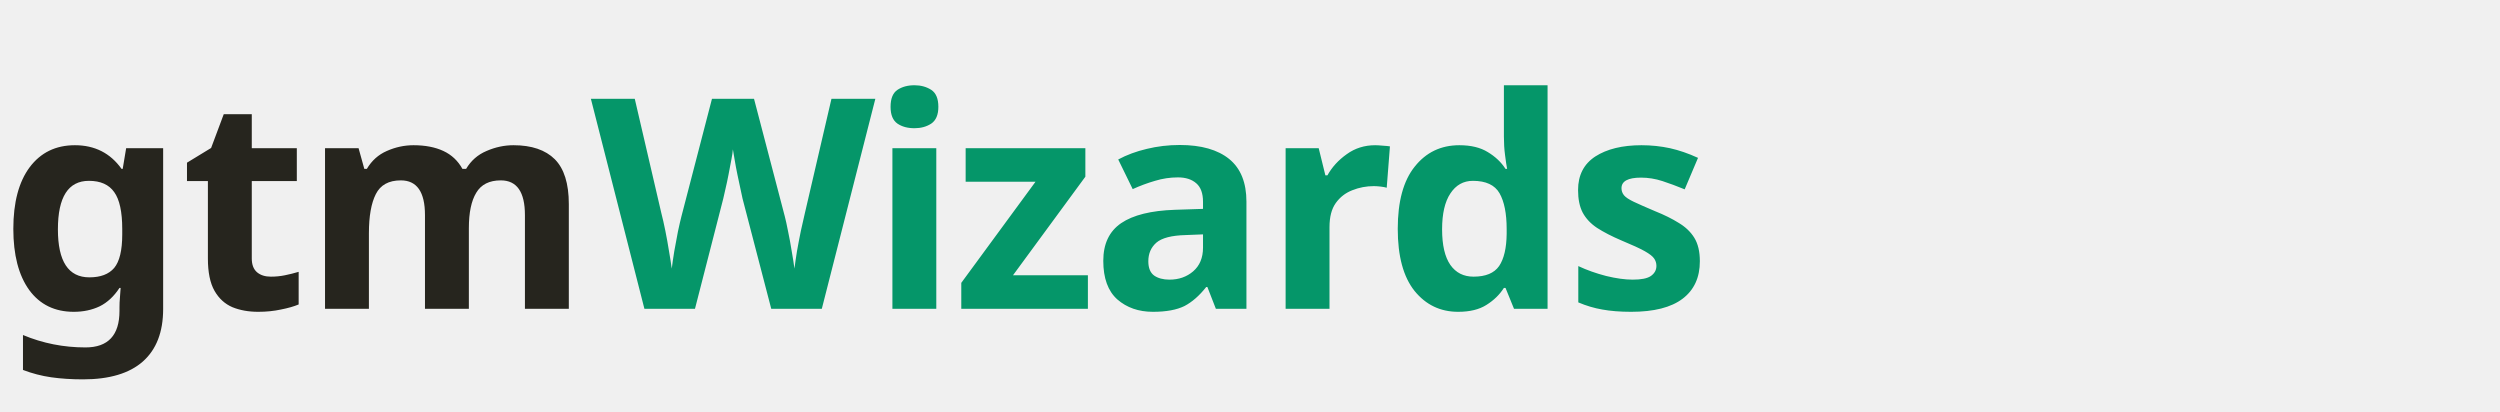
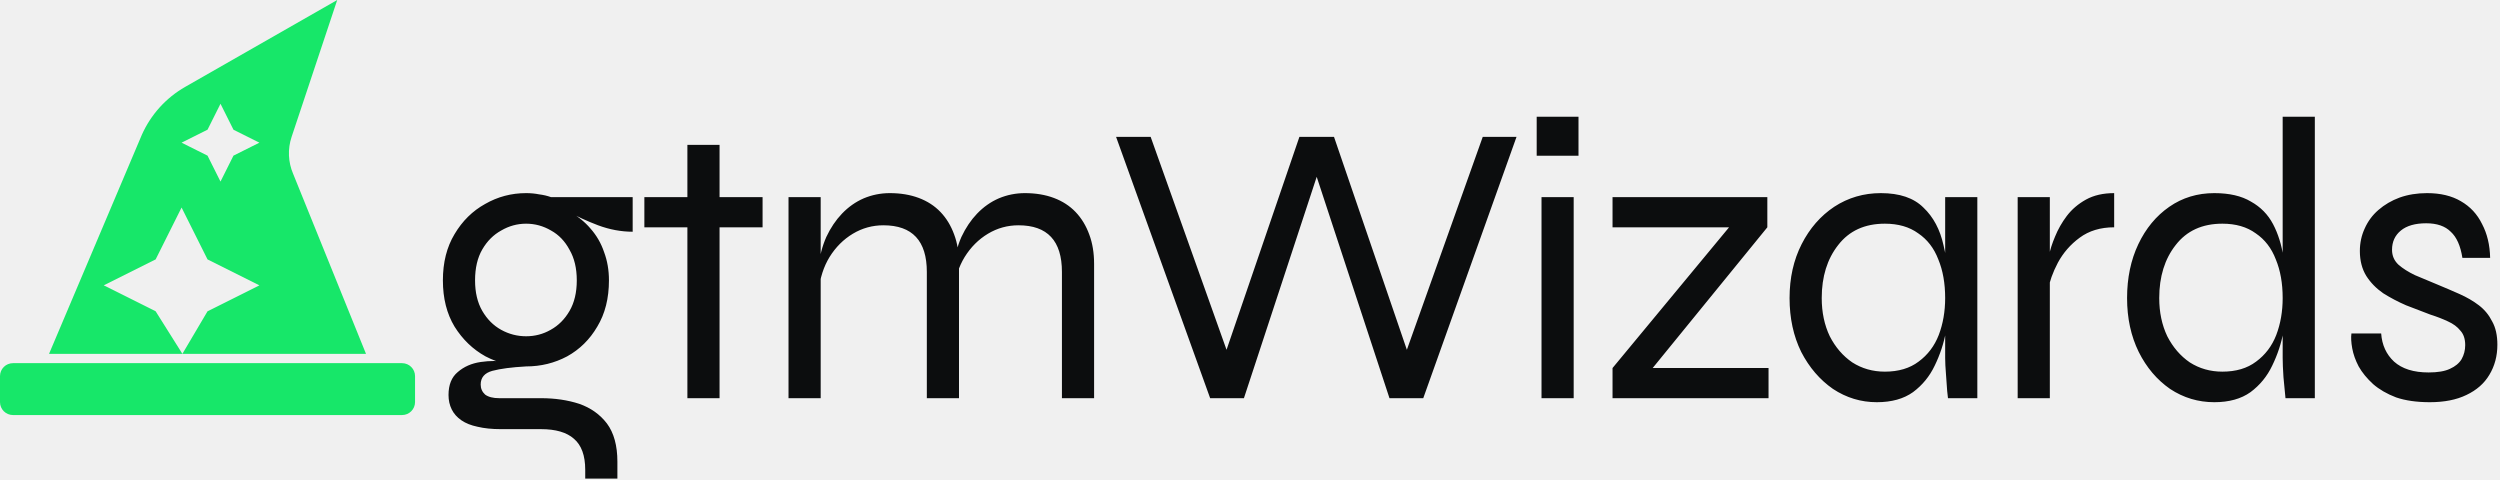
- <svg xmlns="http://www.w3.org/2000/svg" width="170" height="28" viewBox="0 0 170 28" role="img" aria-label="gtmWizards">
-   <text x="0" y="21" font-family="Instrument Sans, system-ui, sans-serif" font-size="20" font-weight="700" letter-spacing="-0.4" fill="#26251e">gtm<tspan fill="#059669">Wizards</tspan>
-   </text>
+ <svg xmlns="http://www.w3.org/2000/svg" width="771" height="148" viewBox="0 0 771 148" fill="none">
+   <path d="M124 112H4C1.79 112 0 113.79 0 116V124C0 126.21 1.79 128 4 128H124C126.21 128 128 126.21 128 124V116C128 113.79 126.21 112 124 112ZM48 96L32 88L48 80L56 64L64 80L80 88L64 96L56.25 109.125H112.875L90.397 53.593C88.853 49.991 88.685 45.947 89.925 42.23L104 0L57.105 26.797C51.189 30.178 46.507 35.359 43.74 41.585L15.125 109.125H56.25L48 96ZM64 40L68 32L72 40L80 44L72 48L68 56L64 48L56 44L64 40Z" fill="#17E769" />
+   <g clip-path="url(#clip0_11_674)">
+     <path d="M162.256 113.004C157.875 113.004 153.7 111.971 149.732 109.904C145.847 107.755 142.664 104.696 140.184 100.728C137.787 96.76 136.588 92.007 136.588 86.468C136.588 80.929 137.787 76.176 140.184 72.208C142.581 68.157 145.723 65.057 149.608 62.908C153.493 60.676 157.709 59.56 162.256 59.56C163.661 59.56 164.984 59.684 166.224 59.932C167.547 60.097 168.787 60.387 169.944 60.8H195.116V71.464C191.561 71.464 188.007 70.803 184.452 69.48C180.98 68.157 178.004 66.793 175.524 65.388L175.028 64.892C177.921 66.463 180.277 68.323 182.096 70.472C183.997 72.621 185.403 75.06 186.312 77.788C187.304 80.433 187.8 83.327 187.8 86.468C187.8 92.007 186.601 96.76 184.204 100.728C181.889 104.696 178.789 107.755 174.904 109.904C171.019 111.971 166.803 113.004 162.256 113.004ZM180.484 147.6V144.872C180.484 140.491 179.327 137.308 177.012 135.324C174.78 133.34 171.391 132.348 166.844 132.348H154.444C151.716 132.348 149.319 132.1 147.252 131.604C145.268 131.191 143.615 130.529 142.292 129.62C140.969 128.711 139.977 127.595 139.316 126.272C138.655 124.949 138.324 123.461 138.324 121.808C138.324 118.667 139.275 116.311 141.176 114.74C143.077 113.087 145.433 112.053 148.244 111.64C151.055 111.227 153.741 111.227 156.304 111.64L162.256 113.004C157.792 113.252 154.32 113.707 151.84 114.368C149.443 115.029 148.244 116.435 148.244 118.584C148.244 119.824 148.699 120.857 149.608 121.684C150.6 122.428 152.047 122.8 153.948 122.8H166.844C171.143 122.8 175.069 123.379 178.624 124.536C182.179 125.776 185.031 127.801 187.18 130.612C189.329 133.505 190.404 137.432 190.404 142.392V147.6H180.484ZM162.256 103.704C164.984 103.704 167.505 103.043 169.82 101.72C172.217 100.397 174.16 98.455 175.648 95.892C177.136 93.329 177.88 90.188 177.88 86.468C177.88 82.748 177.136 79.607 175.648 77.044C174.243 74.399 172.341 72.415 169.944 71.092C167.547 69.687 164.984 68.984 162.256 68.984C159.528 68.984 156.965 69.687 154.568 71.092C152.171 72.415 150.228 74.357 148.74 76.92C147.252 79.483 146.508 82.665 146.508 86.468C146.508 90.188 147.252 93.329 148.74 95.892C150.228 98.455 152.171 100.397 154.568 101.72C156.965 103.043 159.528 103.704 162.256 103.704ZM198.723 60.8H235.179V70.1H198.723V60.8ZM211.991 44.68H221.911V122.8H211.991V44.68ZM243.179 60.8H253.099V122.8H243.179V60.8ZM274.427 59.56C277.733 59.56 280.709 60.056 283.355 61.048C286 62.04 288.232 63.487 290.051 65.388C291.869 67.289 293.275 69.604 294.267 72.332C295.259 74.977 295.755 77.995 295.755 81.384V122.8H285.835V83.864C285.835 79.069 284.719 75.473 282.487 73.076C280.255 70.679 276.907 69.48 272.443 69.48C269.053 69.48 265.912 70.348 263.019 72.084C260.125 73.82 257.728 76.217 255.827 79.276C254.008 82.252 252.892 85.724 252.479 89.692L252.355 82.5C252.768 79.028 253.595 75.887 254.835 73.076C256.157 70.265 257.769 67.868 259.671 65.884C261.655 63.817 263.887 62.247 266.367 61.172C268.929 60.097 271.616 59.56 274.427 59.56ZM316.091 59.56C319.397 59.56 322.373 60.056 325.019 61.048C327.664 62.04 329.896 63.487 331.715 65.388C333.533 67.289 334.939 69.604 335.931 72.332C336.923 74.977 337.419 77.995 337.419 81.384V122.8H327.499V83.864C327.499 79.069 326.383 75.473 324.151 73.076C321.919 70.679 318.571 69.48 314.107 69.48C310.717 69.48 307.576 70.348 304.683 72.084C301.789 73.82 299.392 76.217 297.491 79.276C295.672 82.252 294.556 85.724 294.143 89.692L294.019 82.5C294.432 79.028 295.259 75.887 296.499 73.076C297.821 70.265 299.433 67.868 301.335 65.884C303.319 63.817 305.551 62.247 308.031 61.172C310.593 60.097 313.28 59.56 316.091 59.56ZM373.211 122.8L344.195 42.2H354.859L379.783 112.136H376.807L400.739 42.2H411.403L435.335 112.136H432.359L457.283 42.2H467.699L438.931 122.8H428.515L404.707 50.384H407.435L383.627 122.8H373.211ZM486.811 36V48.028H473.915V36H486.811ZM475.403 60.8H485.323V122.8H475.403V60.8ZM545.046 70.1L506.854 116.972L505.242 113.5H545.418V122.8H497.306V113.5L536.118 66.628L537.73 70.1H497.306V60.8H545.046V70.1ZM578.809 124.04C573.931 124.04 569.426 122.676 565.293 119.948C561.242 117.137 557.977 113.335 555.497 108.54C553.099 103.663 551.901 98.124 551.901 91.924C551.901 85.724 553.141 80.185 555.621 75.308C558.101 70.431 561.449 66.587 565.665 63.776C569.963 60.965 574.758 59.56 580.049 59.56C585.835 59.56 590.217 61.048 593.193 64.024C596.251 66.917 598.318 70.803 599.393 75.68C600.55 80.557 601.129 85.972 601.129 91.924C601.129 95.065 600.798 98.496 600.137 102.216C599.475 105.853 598.318 109.367 596.665 112.756C595.094 116.063 592.862 118.791 589.969 120.94C587.075 123.007 583.355 124.04 578.809 124.04ZM581.289 114.616C585.505 114.616 588.977 113.583 591.705 111.516C594.515 109.449 596.582 106.721 597.905 103.332C599.227 99.86 599.889 96.057 599.889 91.924C599.889 87.377 599.186 83.409 597.781 80.02C596.458 76.548 594.391 73.861 591.581 71.96C588.853 69.976 585.422 68.984 581.289 68.984C575.089 68.984 570.294 71.175 566.905 75.556C563.515 79.855 561.821 85.311 561.821 91.924C561.821 96.305 562.647 100.232 564.301 103.704C566.037 107.093 568.351 109.78 571.245 111.764C574.221 113.665 577.569 114.616 581.289 114.616ZM599.889 60.8H609.809V122.8H600.757C600.757 122.8 600.674 122.056 600.509 120.568C600.426 119.08 600.302 117.344 600.137 115.36C599.971 113.376 599.889 111.723 599.889 110.4V60.8ZM622.25 60.8H632.17V122.8H622.25V60.8ZM652.01 70.1C647.794 70.1 644.24 71.175 641.346 73.324C638.536 75.391 636.304 77.953 634.65 81.012C633.08 83.988 632.046 86.881 631.55 89.692L631.426 82.5C631.426 81.756 631.592 80.516 631.922 78.78C632.253 77.044 632.873 75.101 633.782 72.952C634.692 70.72 635.89 68.612 637.378 66.628C638.949 64.561 640.933 62.867 643.33 61.544C645.728 60.221 648.621 59.56 652.01 59.56V70.1ZM682.896 124.04C677.936 124.04 673.389 122.676 669.256 119.948C665.205 117.137 661.981 113.335 659.584 108.54C657.187 103.663 655.988 98.124 655.988 91.924C655.988 85.724 657.145 80.185 659.46 75.308C661.775 70.431 664.957 66.587 669.008 63.776C673.059 60.965 677.688 59.56 682.896 59.56C687.525 59.56 691.287 60.428 694.18 62.164C697.156 63.817 699.429 66.132 701 69.108C702.571 72.084 703.645 75.515 704.224 79.4C704.885 83.285 705.216 87.46 705.216 91.924C705.216 95.065 704.885 98.496 704.224 102.216C703.563 105.853 702.405 109.367 700.752 112.756C699.181 116.063 696.949 118.791 694.056 120.94C691.163 123.007 687.443 124.04 682.896 124.04ZM685.376 114.616C689.592 114.616 693.064 113.583 695.792 111.516C698.603 109.449 700.669 106.721 701.992 103.332C703.315 99.86 703.976 96.057 703.976 91.924C703.976 87.377 703.273 83.409 701.868 80.02C700.545 76.548 698.479 73.861 695.668 71.96C692.94 69.976 689.509 68.984 685.376 68.984C679.176 68.984 674.381 71.175 670.992 75.556C667.603 79.855 665.908 85.311 665.908 91.924C665.908 96.305 666.735 100.232 668.388 103.704C670.124 107.093 672.439 109.78 675.332 111.764C678.308 113.665 681.656 114.616 685.376 114.616ZM703.976 36H713.896V122.8H704.844C704.679 120.981 704.472 118.832 704.224 116.352C704.059 113.872 703.976 111.888 703.976 110.4V36ZM725.178 102.836H734.354C734.602 106.391 735.925 109.284 738.322 111.516C740.802 113.748 744.357 114.864 748.986 114.864C751.797 114.864 753.988 114.492 755.558 113.748C757.212 113.004 758.41 112.012 759.154 110.772C759.898 109.449 760.27 108.003 760.27 106.432C760.27 104.531 759.774 103.043 758.782 101.968C757.873 100.811 756.592 99.86 754.938 99.116C753.368 98.372 751.549 97.669 749.482 97.008C747.085 96.099 744.605 95.148 742.042 94.156C739.562 93.081 737.206 91.841 734.974 90.436C732.825 88.948 731.089 87.171 729.766 85.104C728.444 82.955 727.782 80.392 727.782 77.416C727.782 74.936 728.278 72.621 729.27 70.472C730.262 68.24 731.668 66.339 733.486 64.768C735.388 63.115 737.578 61.833 740.058 60.924C742.621 60.015 745.432 59.56 748.49 59.56C752.624 59.56 756.096 60.387 758.906 62.04C761.8 63.693 763.99 66.049 765.478 69.108C767.049 72.084 767.876 75.556 767.958 79.524H759.402C758.824 75.804 757.625 73.117 755.806 71.464C754.07 69.728 751.549 68.86 748.242 68.86C744.853 68.86 742.249 69.604 740.43 71.092C738.612 72.58 737.702 74.564 737.702 77.044C737.702 78.863 738.364 80.392 739.686 81.632C741.009 82.789 742.704 83.864 744.77 84.856C746.92 85.765 749.193 86.716 751.59 87.708C753.988 88.7 756.302 89.692 758.534 90.684C760.766 91.676 762.75 92.833 764.486 94.156C766.222 95.479 767.586 97.132 768.578 99.116C769.653 101.017 770.19 103.415 770.19 106.308C770.19 109.78 769.364 112.88 767.71 115.608C766.14 118.253 763.784 120.32 760.642 121.808C757.584 123.296 753.822 124.04 749.358 124.04C745.308 124.04 741.836 123.544 738.942 122.552C736.132 121.477 733.776 120.113 731.874 118.46C729.973 116.724 728.485 114.905 727.41 113.004C726.418 111.103 725.757 109.243 725.426 107.424C725.096 105.605 725.013 104.076 725.178 102.836Z" fill="#0C0D0E" />
+   </g>
+   <defs>
+     <clipPath id="clip0_11_674">
+       <rect width="635" height="112" fill="white" transform="translate(136 36)" />
+     </clipPath>
+   </defs>
</svg>
